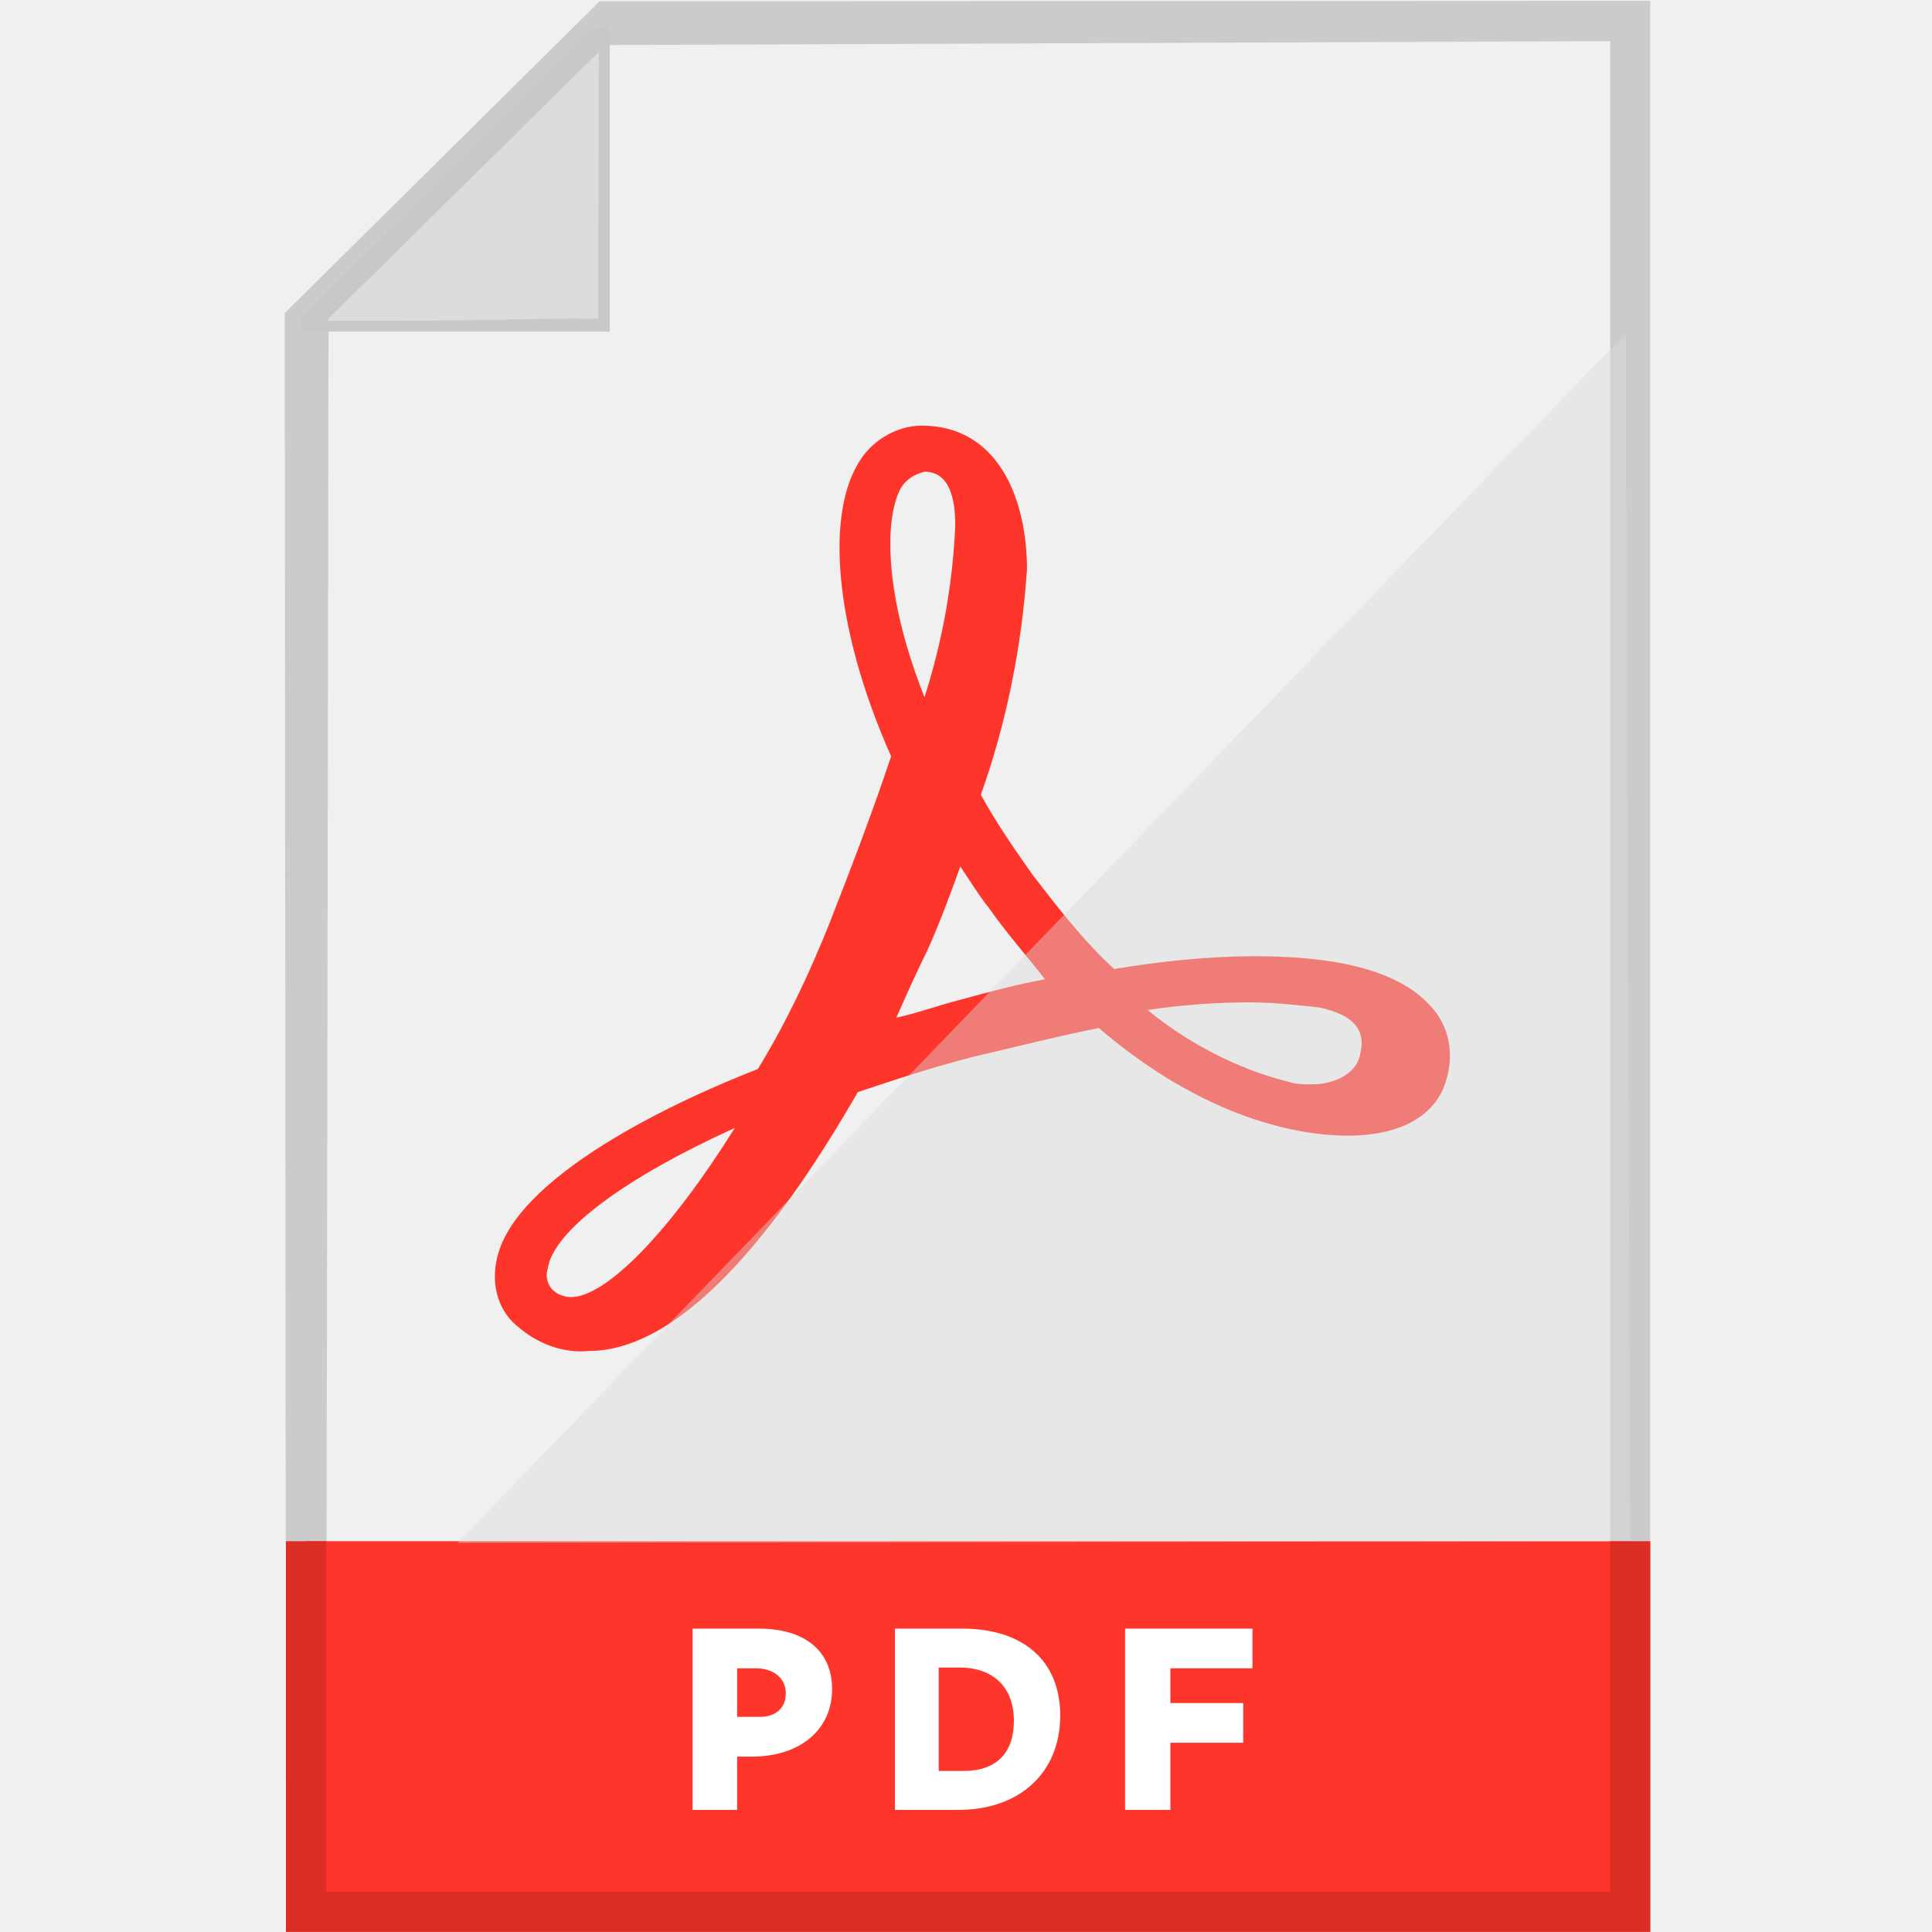
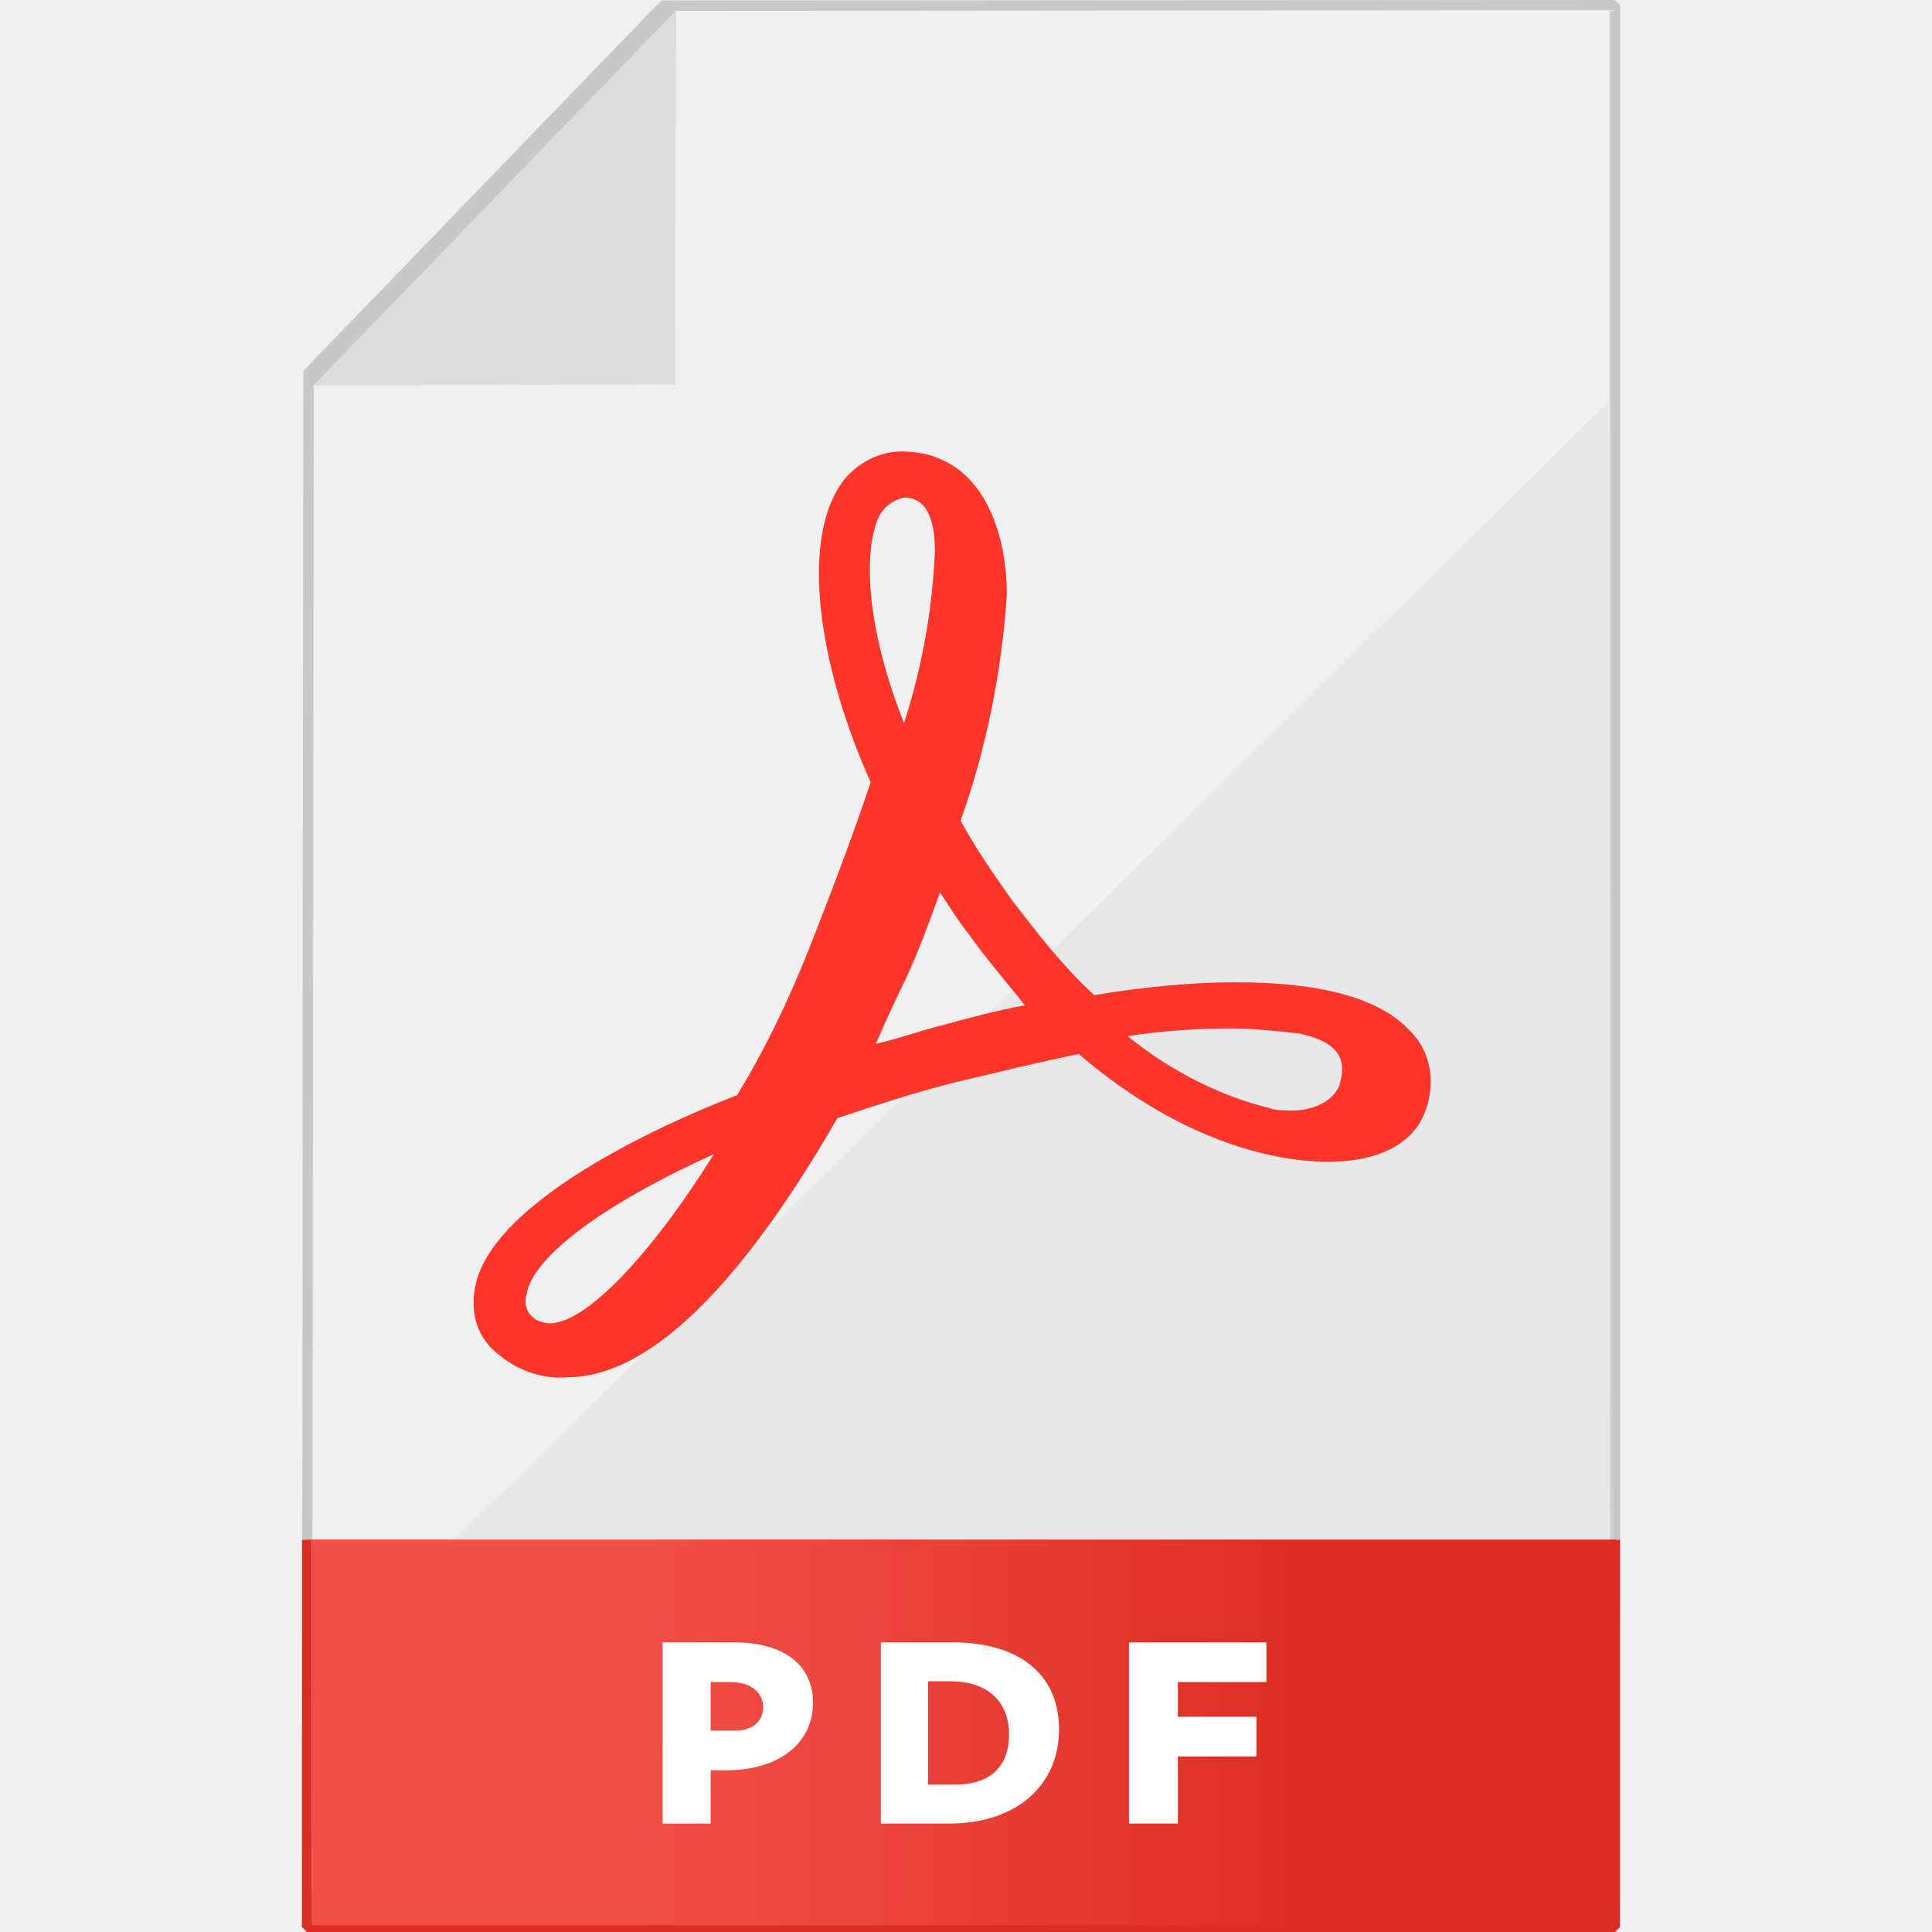
- <svg xmlns="http://www.w3.org/2000/svg" width="48" height="48" version="1" id="svg16">
-   <defs id="defs20">
-     <filter style="color-interpolation-filters:sRGB" id="filter2733" x="-0.001" width="1.002" y="-0.001" height="1.002">
-       <feGaussianBlur stdDeviation="0.003" id="feGaussianBlur2735" />
+ <svg xmlns="http://www.w3.org/2000/svg" xmlns:xlink="http://www.w3.org/1999/xlink" width="192" height="192" viewBox="0 0 50.8 50.8" version="1.1" id="svg1420">
+   <defs id="defs1414">
+     <linearGradient id="linearGradient2207">
+       <stop style="stop-color:#f24f47;stop-opacity:1" offset="0" id="stop2203" />
+       <stop style="stop-color:#dd2e25;stop-opacity:1" offset="1" id="stop2205" />
+     </linearGradient>
+     <linearGradient xlink:href="#linearGradient2207" id="linearGradient2209" x1="-7.884" y1="29.337" x2="26.257" y2="29.337" gradientUnits="userSpaceOnUse" />
+     <linearGradient xlink:href="#linearGradient2207" id="linearGradient2216" gradientUnits="userSpaceOnUse" x1="0.814" y1="28.632" x2="22.984" y2="28.021" gradientTransform="matrix(1.003558,0,0,1.008444,-0.01857073,-0.2052796)" />
+     <linearGradient xlink:href="#linearGradient2207" id="linearGradient2276" gradientUnits="userSpaceOnUse" gradientTransform="matrix(1.003499,0,0,1.008355,20.34638,18.33469)" x1="0.814" y1="28.632" x2="17.795" y2="28.647" />
+     <filter style="color-interpolation-filters:sRGB" id="filter2483" x="-0.012" width="1.024" y="-0.012" height="1.024">
+       <feGaussianBlur stdDeviation="0.152" id="feGaussianBlur2485" />
    </filter>
+     <linearGradient xlink:href="#linearGradient2207" id="linearGradient2590" gradientUnits="userSpaceOnUse" gradientTransform="matrix(1.003499,0,0,1.008355,20.34638,18.33469)" x1="0.814" y1="28.632" x2="17.795" y2="28.647" />
  </defs>
-   <g id="g1068" transform="translate(27.02893,2.387264)" />
-   <g id="g922">
-     <g id="g897">
-       <path style="color:#000000;font-style:normal;font-variant:normal;font-weight:normal;font-stretch:normal;font-size:medium;line-height:normal;font-family:sans-serif;font-variant-ligatures:normal;font-variant-position:normal;font-variant-caps:normal;font-variant-numeric:normal;font-variant-alternates:normal;font-variant-east-asian:normal;font-feature-settings:normal;font-variation-settings:normal;text-indent:0;text-align:start;text-decoration:none;text-decoration-line:none;text-decoration-style:solid;text-decoration-color:#000000;letter-spacing:normal;word-spacing:normal;text-transform:none;writing-mode:lr-tb;direction:ltr;text-orientation:mixed;dominant-baseline:auto;baseline-shift:baseline;text-anchor:start;white-space:normal;shape-padding:0;shape-margin:0;inline-size:0;clip-rule:nonzero;display:inline;overflow:visible;visibility:visible;isolation:auto;mix-blend-mode:normal;color-interpolation:sRGB;color-interpolation-filters:linearRGB;solid-color:#000000;solid-opacity:1;vector-effect:none;fill:#f0f0f0;fill-opacity:1;fill-rule:nonzero;stroke:none;stroke-width:1;stroke-linecap:round;stroke-linejoin:miter;stroke-miterlimit:4;stroke-dasharray:none;stroke-dashoffset:0;stroke-opacity:1;color-rendering:auto;image-rendering:auto;shape-rendering:auto;text-rendering:auto;enable-background:accumulate;stop-color:#000000" d="m 14.896,0.033 v 0 L 40.502,0.522 V 47.498 H 7.604 L 7.074,7.778 Z" id="path1088" />
-       <path style="color:#000000;font-style:normal;font-variant:normal;font-weight:normal;font-stretch:normal;font-size:medium;line-height:normal;font-family:sans-serif;font-variant-ligatures:normal;font-variant-position:normal;font-variant-caps:normal;font-variant-numeric:normal;font-variant-alternates:normal;font-variant-east-asian:normal;font-feature-settings:normal;font-variation-settings:normal;text-indent:0;text-align:start;text-decoration:none;text-decoration-line:none;text-decoration-style:solid;text-decoration-color:#000000;letter-spacing:normal;word-spacing:normal;text-transform:none;writing-mode:lr-tb;direction:ltr;text-orientation:mixed;dominant-baseline:auto;baseline-shift:baseline;text-anchor:start;white-space:normal;shape-padding:0;shape-margin:0;inline-size:0;clip-rule:nonzero;display:inline;overflow:visible;visibility:visible;isolation:auto;mix-blend-mode:normal;color-interpolation:sRGB;color-interpolation-filters:linearRGB;solid-color:#000000;solid-opacity:1;vector-effect:none;fill:#c8c8c8;fill-opacity:0.925;fill-rule:nonzero;stroke:none;stroke-width:0.5;stroke-linecap:round;stroke-linejoin:miter;stroke-miterlimit:4;stroke-dasharray:none;stroke-dashoffset:0;stroke-opacity:1;color-rendering:auto;image-rendering:auto;shape-rendering:auto;text-rendering:auto;enable-background:accumulate;stop-color:#000000" d="M 14.896,0.033 7.074,7.778 7.107,47.998 H 40.999 V 0.021 Z M 14.599,1.121 v 0 L 40.006,1.022 V 46.997 H 8.1 L 8.163,7.695 Z" id="path1090" />
-       <path id="path1092" style="fill:#dcdcdc;fill-opacity:1;stroke:#c8c8c8;stroke-width:0.502;stroke-linecap:round;stroke-linejoin:bevel;stroke-miterlimit:4;stroke-dasharray:none;stroke-opacity:1;filter:url(#filter2733)" d="m 4.766,3.629 c -2.67,-0.02 -1.841,0.071 -7.668,0.051 l 7.687,-7.521 z" transform="matrix(0.9928287,0,0,1.001014,10.37918,4.536067)" />
-     </g>
-     <path d="m 35.515,24.967 c -0.764,-0.828 -2.229,-1.21 -4.331,-1.21 -1.146,0 -2.356,0.127 -3.503,0.318 -0.764,-0.701 -1.401,-1.528 -2.038,-2.356 -0.446,-0.637 -0.892,-1.274 -1.274,-1.974 0.637,-1.783 1.019,-3.694 1.146,-5.604 0,-1.719 -0.701,-3.566 -2.611,-3.566 -0.637,0 -1.274,0.382 -1.592,0.955 -0.828,1.401 -0.509,4.267 0.828,7.26 -0.446,1.337 -0.955,2.675 -1.528,4.14 -0.509,1.274 -1.083,2.484 -1.783,3.63 -1.974,0.764 -6.114,2.675 -6.496,4.776 -0.127,0.637 0.064,1.274 0.573,1.656 0.446,0.382 1.083,0.637 1.719,0.573 2.484,0 4.967,-3.439 6.687,-6.432 0.955,-0.318 1.911,-0.637 2.93,-0.892 1.083,-0.255 2.102,-0.509 3.057,-0.701 2.675,2.293 5.031,2.675 6.177,2.675 1.592,0 2.229,-0.701 2.42,-1.274 0.255,-0.701 0.127,-1.465 -0.382,-1.974 z m -1.719,1.21 c -0.064,0.446 -0.573,0.764 -1.21,0.764 -0.191,0 -0.382,0 -0.573,-0.064 -1.274,-0.318 -2.484,-0.955 -3.503,-1.783 0.828,-0.127 1.719,-0.191 2.547,-0.191 0.573,0 1.146,0.064 1.719,0.127 0.573,0.127 1.21,0.382 1.019,1.146 z M 22.396,12.102 c 0.127,-0.191 0.318,-0.318 0.573,-0.382 0.637,0 0.764,0.701 0.764,1.337 -0.064,1.465 -0.318,2.866 -0.764,4.267 -1.083,-2.738 -0.955,-4.585 -0.573,-5.222 z m 3.566,12.228 c -0.701,0.127 -1.401,0.318 -2.102,0.509 -0.509,0.127 -1.019,0.318 -1.592,0.446 0.255,-0.573 0.509,-1.146 0.764,-1.656 0.318,-0.701 0.573,-1.401 0.828,-2.102 0.255,0.382 0.446,0.701 0.701,1.019 0.446,0.637 0.955,1.21 1.401,1.783 z m -7.706,3.694 c -1.592,2.547 -3.184,4.203 -4.076,4.203 -0.127,0 -0.318,-0.064 -0.382,-0.127 -0.191,-0.127 -0.255,-0.382 -0.191,-0.573 0.127,-0.955 1.974,-2.293 4.649,-3.503 z" fill="#ffffff" id="path4" style="fill:#fd352b;fill-opacity:1;stroke-width:1" />
-     <g id="g902">
-       <path style="fill:#fd352b;fill-opacity:1;stroke:#dd2e25;stroke-width:1px;stroke-linecap:butt;stroke-linejoin:miter;stroke-opacity:1" d="m 7.604,38.291 v 9.207 H 10.099 40.502 v -9.207" id="path1076" />
-       <g aria-label="P D F" transform="scale(0.9927278,1.007326)" id="text2959" style="font-style:normal;font-weight:normal;font-size:25.768px;line-height:1.25;font-family:sans-serif;fill:#000000;fill-opacity:1;stroke:none;stroke-width:1">
-         <path d="m 17.334,44.639 h 1.114 v -1.314 h 0.367 c 1.211,0 2.01,-0.664 2.01,-1.668 0,-0.934 -0.683,-1.488 -1.823,-1.488 h -1.668 z m 1.578,-3.492 c 0.451,0 0.754,0.245 0.754,0.618 0,0.361 -0.251,0.58 -0.651,0.58 h -0.567 v -1.198 z" style="font-style:normal;font-variant:normal;font-weight:800;font-stretch:normal;font-size:6.442px;font-family:Cantarell;-inkscape-font-specification:'Cantarell Ultra-Bold';fill:#ffffff;stroke-width:1" id="path904" />
-         <path d="m 22.398,44.639 h 1.591 c 1.533,0 2.545,-0.921 2.545,-2.326 0,-1.346 -0.915,-2.145 -2.461,-2.145 H 22.398 Z m 1.095,-0.96 v -2.551 h 0.515 c 0.857,0 1.366,0.49 1.366,1.314 0,0.799 -0.444,1.237 -1.256,1.237 z" style="font-style:normal;font-variant:normal;font-weight:800;font-stretch:normal;font-size:6.442px;font-family:Cantarell;-inkscape-font-specification:'Cantarell Ultra-Bold';fill:#ffffff;stroke-width:1" id="path906" />
-         <path d="m 28.157,44.639 h 1.134 v -1.656 h 1.823 v -0.979 h -1.823 v -0.857 h 2.055 v -0.979 h -3.189 z" style="font-style:normal;font-variant:normal;font-weight:800;font-stretch:normal;font-size:6.442px;font-family:Cantarell;-inkscape-font-specification:'Cantarell Ultra-Bold';fill:#ffffff;stroke-width:1" id="path908" />
+   <g id="layer1">
+     <g id="g2588" transform="matrix(0.9999928,0,0,1,-4.240346,-2.365782)" style="stroke-width:1">
+       <g id="g2573" style="stroke-width:1">
+         <path style="color:#000000;font-style:normal;font-variant:normal;font-weight:normal;font-stretch:normal;font-size:medium;line-height:normal;font-family:sans-serif;font-variant-ligatures:normal;font-variant-position:normal;font-variant-caps:normal;font-variant-numeric:normal;font-variant-alternates:normal;font-variant-east-asian:normal;font-feature-settings:normal;font-variation-settings:normal;text-indent:0;text-align:start;text-decoration:none;text-decoration-line:none;text-decoration-style:solid;text-decoration-color:#000000;letter-spacing:normal;word-spacing:normal;text-transform:none;writing-mode:lr-tb;direction:ltr;text-orientation:mixed;dominant-baseline:auto;baseline-shift:baseline;text-anchor:start;white-space:normal;shape-padding:0;shape-margin:0;inline-size:0;clip-rule:nonzero;display:inline;overflow:visible;visibility:visible;isolation:auto;mix-blend-mode:normal;color-interpolation:sRGB;color-interpolation-filters:linearRGB;solid-color:#000000;solid-opacity:1;vector-effect:none;fill:#f0f0f0;fill-opacity:1;fill-rule:nonzero;stroke:none;stroke-width:0.265;stroke-linecap:round;stroke-linejoin:bevel;stroke-miterlimit:4;stroke-dasharray:none;stroke-dashoffset:0;stroke-opacity:1;color-rendering:auto;image-rendering:auto;shape-rendering:auto;text-rendering:auto;enable-background:accumulate;stop-color:#000000" d="m 21.625,2.379 v 0 L 46.573,2.366 V 52.902 H 12.178 l 0.038,-40.784 z" id="path2085" />
+         <path style="color:#000000;font-style:normal;font-variant:normal;font-weight:normal;font-stretch:normal;font-size:medium;line-height:normal;font-family:sans-serif;font-variant-ligatures:normal;font-variant-position:normal;font-variant-caps:normal;font-variant-numeric:normal;font-variant-alternates:normal;font-variant-east-asian:normal;font-feature-settings:normal;font-variation-settings:normal;text-indent:0;text-align:start;text-decoration:none;text-decoration-line:none;text-decoration-style:solid;text-decoration-color:#000000;letter-spacing:normal;word-spacing:normal;text-transform:none;writing-mode:lr-tb;direction:ltr;text-orientation:mixed;dominant-baseline:auto;baseline-shift:baseline;text-anchor:start;white-space:normal;shape-padding:0;shape-margin:0;inline-size:0;clip-rule:nonzero;display:inline;overflow:visible;visibility:visible;isolation:auto;mix-blend-mode:normal;color-interpolation:sRGB;color-interpolation-filters:linearRGB;solid-color:#000000;solid-opacity:1;vector-effect:none;fill:#c7c7c7;fill-opacity:0.969;fill-rule:nonzero;stroke:none;stroke-width:1;stroke-linecap:round;stroke-linejoin:bevel;stroke-miterlimit:4;stroke-dasharray:none;stroke-dashoffset:0;stroke-opacity:1;color-rendering:auto;image-rendering:auto;shape-rendering:auto;text-rendering:auto;enable-background:accumulate;stop-color:#000000" d="m 21.625,2.379 -9.41,9.74 v 0 l -0.037,40.917 0.132,0.131 H 46.705 L 46.838,53.035 V 2.499 L 46.705,2.366 Z m 0.388,0.273 v 0 L 46.573,2.63 V 52.902 H 12.444 l 0.047,-40.401 z" id="path2087" />
+         <g id="path2145" style="opacity:1;stroke-width:1" transform="translate(-0.3340042,-0.6357305)">
+           <path style="color:#000000;font-style:normal;font-variant:normal;font-weight:normal;font-stretch:normal;font-size:medium;line-height:normal;font-family:sans-serif;font-variant-ligatures:normal;font-variant-position:normal;font-variant-caps:normal;font-variant-numeric:normal;font-variant-alternates:normal;font-variant-east-asian:normal;font-feature-settings:normal;font-variation-settings:normal;text-indent:0;text-align:start;text-decoration:none;text-decoration-line:none;text-decoration-style:solid;text-decoration-color:#000000;letter-spacing:normal;word-spacing:normal;text-transform:none;writing-mode:lr-tb;direction:ltr;text-orientation:mixed;dominant-baseline:auto;baseline-shift:baseline;text-anchor:start;white-space:normal;shape-padding:0;shape-margin:0;inline-size:0;clip-rule:nonzero;display:inline;overflow:visible;visibility:visible;isolation:auto;mix-blend-mode:normal;color-interpolation:sRGB;color-interpolation-filters:linearRGB;solid-color:#000000;solid-opacity:1;vector-effect:none;fill:#dcdcdc;fill-opacity:1;fill-rule:nonzero;stroke:none;stroke-width:0.265;stroke-linecap:round;stroke-linejoin:bevel;stroke-miterlimit:4;stroke-dasharray:none;stroke-dashoffset:0;stroke-opacity:0.969;color-rendering:auto;image-rendering:auto;shape-rendering:auto;text-rendering:auto;enable-background:accumulate;stop-color:#000000;stop-opacity:1" d="m 22.33,13.112 -9.505,0.025 9.523,-9.849 z" id="path2150" />
+         </g>
+       </g>
+       <path id="path2246" style="opacity:0.4;fill:#dcdcdc;fill-opacity:1;stroke:none;stroke-width:1.058;stroke-linecap:round;stroke-linejoin:bevel;stroke-miterlimit:4;stroke-dasharray:none;stroke-opacity:0.969" d="M 46.655,42.849 16.008,43.03 46.6,12.864 Z" />
+       <g id="g2490" style="stroke-width:1">
+         <g id="rect2154" style="opacity:1;stroke-width:1;stroke-miterlimit:4;stroke-dasharray:none" transform="matrix(0.999941,0,0,0.9999113,20.32544,18.53992)">
+           <path style="color:#000000;font-style:normal;font-variant:normal;font-weight:normal;font-stretch:normal;font-size:medium;line-height:normal;font-family:sans-serif;font-variant-ligatures:normal;font-variant-position:normal;font-variant-caps:normal;font-variant-numeric:normal;font-variant-alternates:normal;font-variant-east-asian:normal;font-feature-settings:normal;font-variation-settings:normal;text-indent:0;text-align:start;text-decoration:none;text-decoration-line:none;text-decoration-style:solid;text-decoration-color:#000000;letter-spacing:normal;word-spacing:normal;text-transform:none;writing-mode:lr-tb;direction:ltr;text-orientation:mixed;dominant-baseline:auto;baseline-shift:baseline;text-anchor:start;white-space:normal;shape-padding:0;shape-margin:0;inline-size:0;clip-rule:nonzero;display:inline;overflow:visible;visibility:visible;isolation:auto;mix-blend-mode:normal;color-interpolation:sRGB;color-interpolation-filters:linearRGB;solid-color:#000000;solid-opacity:1;vector-effect:none;fill:#dd2e25;fill-opacity:1;fill-rule:nonzero;stroke:none;stroke-width:1;stroke-linecap:round;stroke-linejoin:bevel;stroke-miterlimit:4;stroke-dasharray:none;stroke-dashoffset:0;stroke-opacity:1;color-rendering:auto;image-rendering:auto;shape-rendering:auto;text-rendering:auto;enable-background:accumulate;stop-color:#000000" d="m -7.891,24.309 -0.253,0.008 -0.003,10.179 0.133,0.133 H 26.38 l 0.133,-0.133 0.002,-10.181 v 0 z m 0,0 34.14,0.002 -6.58e-4,10.054 H -7.882 Z" id="path2161" />
+         </g>
+         <path style="color:#000000;font-style:normal;font-variant:normal;font-weight:normal;font-stretch:normal;font-size:medium;line-height:normal;font-family:sans-serif;font-variant-ligatures:normal;font-variant-position:normal;font-variant-caps:normal;font-variant-numeric:normal;font-variant-alternates:normal;font-variant-east-asian:normal;font-feature-settings:normal;font-variation-settings:normal;text-indent:0;text-align:start;text-decoration:none;text-decoration-line:none;text-decoration-style:solid;text-decoration-color:#000000;letter-spacing:normal;word-spacing:normal;text-transform:none;writing-mode:lr-tb;direction:ltr;text-orientation:mixed;dominant-baseline:auto;baseline-shift:baseline;text-anchor:start;white-space:normal;shape-padding:0;shape-margin:0;inline-size:0;clip-rule:nonzero;display:inline;overflow:visible;visibility:visible;isolation:auto;mix-blend-mode:normal;color-interpolation:sRGB;color-interpolation-filters:linearRGB;solid-color:#000000;solid-opacity:1;vector-effect:none;fill:url(#linearGradient2590);fill-opacity:1;fill-rule:nonzero;stroke:none;stroke-width:1;stroke-linecap:round;stroke-linejoin:bevel;stroke-miterlimit:4;stroke-dasharray:none;stroke-dashoffset:0;stroke-opacity:1;color-rendering:auto;image-rendering:auto;shape-rendering:auto;text-rendering:auto;enable-background:accumulate;stop-color:#000000" d="m 12.435,42.847 34.26,0.002 -6.6e-4,10.138 H 12.444 Z" id="path2159" />
+       </g>
+       <path d="m 41.319,29.475 c -0.811,-0.877 -2.364,-1.281 -4.593,-1.281 -1.216,0 -2.499,0.135 -3.715,0.337 -0.811,-0.742 -1.486,-1.618 -2.162,-2.495 -0.473,-0.674 -0.946,-1.349 -1.351,-2.09 0.675,-1.888 1.081,-3.911 1.216,-5.934 0,-1.821 -0.743,-3.776 -2.769,-3.776 -0.675,0 -1.351,0.405 -1.689,1.011 -0.878,1.484 -0.54,4.518 0.878,7.687 -0.473,1.416 -1.013,2.832 -1.621,4.383 -0.54,1.349 -1.148,2.63 -1.891,3.844 -2.094,0.809 -6.485,2.832 -6.89,5.057 -0.135,0.674 0.068,1.349 0.608,1.753 0.473,0.405 1.148,0.674 1.824,0.607 2.634,0 5.269,-3.641 7.093,-6.811 1.013,-0.337 2.026,-0.674 3.107,-0.944 1.148,-0.27 2.229,-0.539 3.242,-0.742 2.837,2.428 5.336,2.832 6.552,2.832 1.689,0 2.364,-0.742 2.567,-1.349 0.27,-0.742 0.135,-1.551 -0.405,-2.09 z m -1.824,1.281 c -0.068,0.472 -0.608,0.809 -1.283,0.809 -0.203,0 -0.405,0 -0.608,-0.067 -1.351,-0.337 -2.634,-1.011 -3.715,-1.888 0.878,-0.135 1.824,-0.202 2.702,-0.202 0.608,0 1.216,0.067 1.824,0.135 0.608,0.135 1.283,0.405 1.081,1.214 z M 27.404,15.853 c 0.135,-0.202 0.338,-0.337 0.608,-0.405 0.675,0 0.811,0.742 0.811,1.416 -0.068,1.551 -0.338,3.034 -0.811,4.518 -1.148,-2.9 -1.013,-4.855 -0.608,-5.53 z m 3.783,12.947 c -0.743,0.135 -1.486,0.337 -2.229,0.539 -0.54,0.135 -1.081,0.337 -1.689,0.472 0.27,-0.607 0.54,-1.214 0.811,-1.753 0.338,-0.742 0.608,-1.484 0.878,-2.225 0.27,0.405 0.473,0.742 0.743,1.079 0.473,0.674 1.013,1.281 1.486,1.888 z m -8.173,3.911 c -1.689,2.697 -3.377,4.451 -4.323,4.451 -0.135,0 -0.338,-0.067 -0.405,-0.135 -0.203,-0.135 -0.27,-0.405 -0.203,-0.607 0.135,-1.011 2.094,-2.428 4.931,-3.709 z" fill="#ffffff" id="path4" style="fill:#fd352b;fill-opacity:1;stroke-width:0.265" />
+       <g aria-label="P D F" transform="scale(1.031311,0.9696399)" id="text2959" style="font-style:normal;font-weight:normal;font-size:28.309px;line-height:1.25;font-family:sans-serif;fill:#000000;fill-opacity:1;stroke:none;stroke-width:0.265">
+         <path d="m 21.006,51.889 h 1.224 v -1.444 h 0.403 c 1.331,0 2.208,-0.729 2.208,-1.833 0,-1.026 -0.75,-1.635 -2.003,-1.635 h -1.833 z m 1.734,-3.836 c 0.495,0 0.828,0.269 0.828,0.679 0,0.396 -0.276,0.637 -0.715,0.637 H 22.23 v -1.316 z" style="font-style:normal;font-variant:normal;font-weight:800;font-stretch:normal;font-size:7.077px;font-family:Cantarell;-inkscape-font-specification:'Cantarell Ultra-Bold';fill:#ffffff;stroke-width:0.265" id="path2670" />
+         <path d="m 26.569,51.889 h 1.748 c 1.684,0 2.796,-1.012 2.796,-2.555 0,-1.479 -1.005,-2.357 -2.704,-2.357 h -1.84 z m 1.203,-1.055 v -2.803 h 0.566 c 0.941,0 1.5,0.538 1.5,1.444 0,0.878 -0.488,1.359 -1.38,1.359 z" style="font-style:normal;font-variant:normal;font-weight:800;font-stretch:normal;font-size:7.077px;font-family:Cantarell;-inkscape-font-specification:'Cantarell Ultra-Bold';fill:#ffffff;stroke-width:0.265" id="path2672" />
+         <path d="m 32.896,51.889 h 1.246 v -1.819 h 2.003 v -1.076 h -2.003 v -0.941 h 2.258 V 46.978 H 32.896 Z" style="font-style:normal;font-variant:normal;font-weight:800;font-stretch:normal;font-size:7.077px;font-family:Cantarell;-inkscape-font-specification:'Cantarell Ultra-Bold';fill:#ffffff;stroke-width:0.265" id="path2674" />
      </g>
    </g>
  </g>
-   <path id="path1179" style="opacity:0.426;fill:#dcdcdc;fill-opacity:1;stroke:none;stroke-width:0.5;stroke-linecap:round;stroke-linejoin:bevel;stroke-miterlimit:4;stroke-dasharray:none;stroke-opacity:1" d="M 40.502,38.291 11.365,38.332 40.392,8.28 Z" />
</svg>
